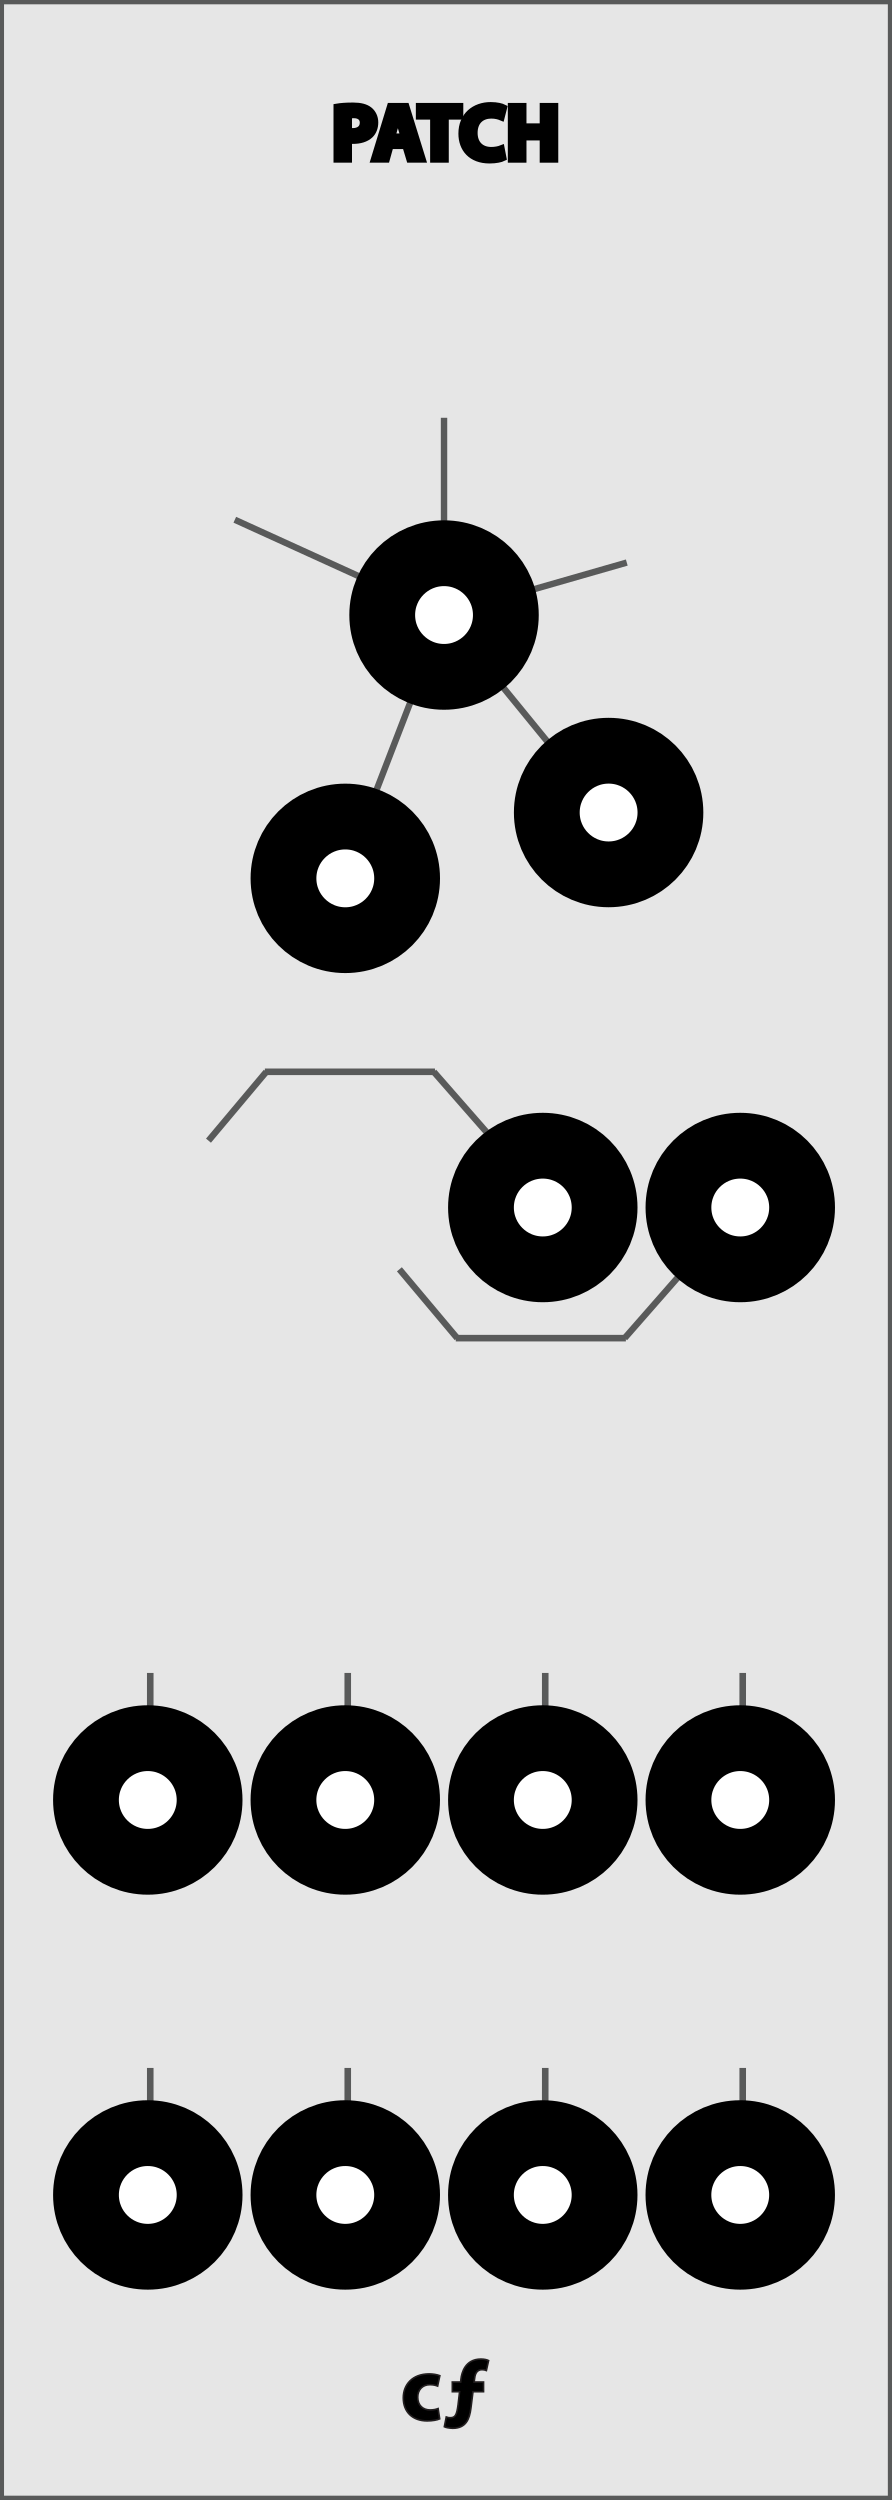
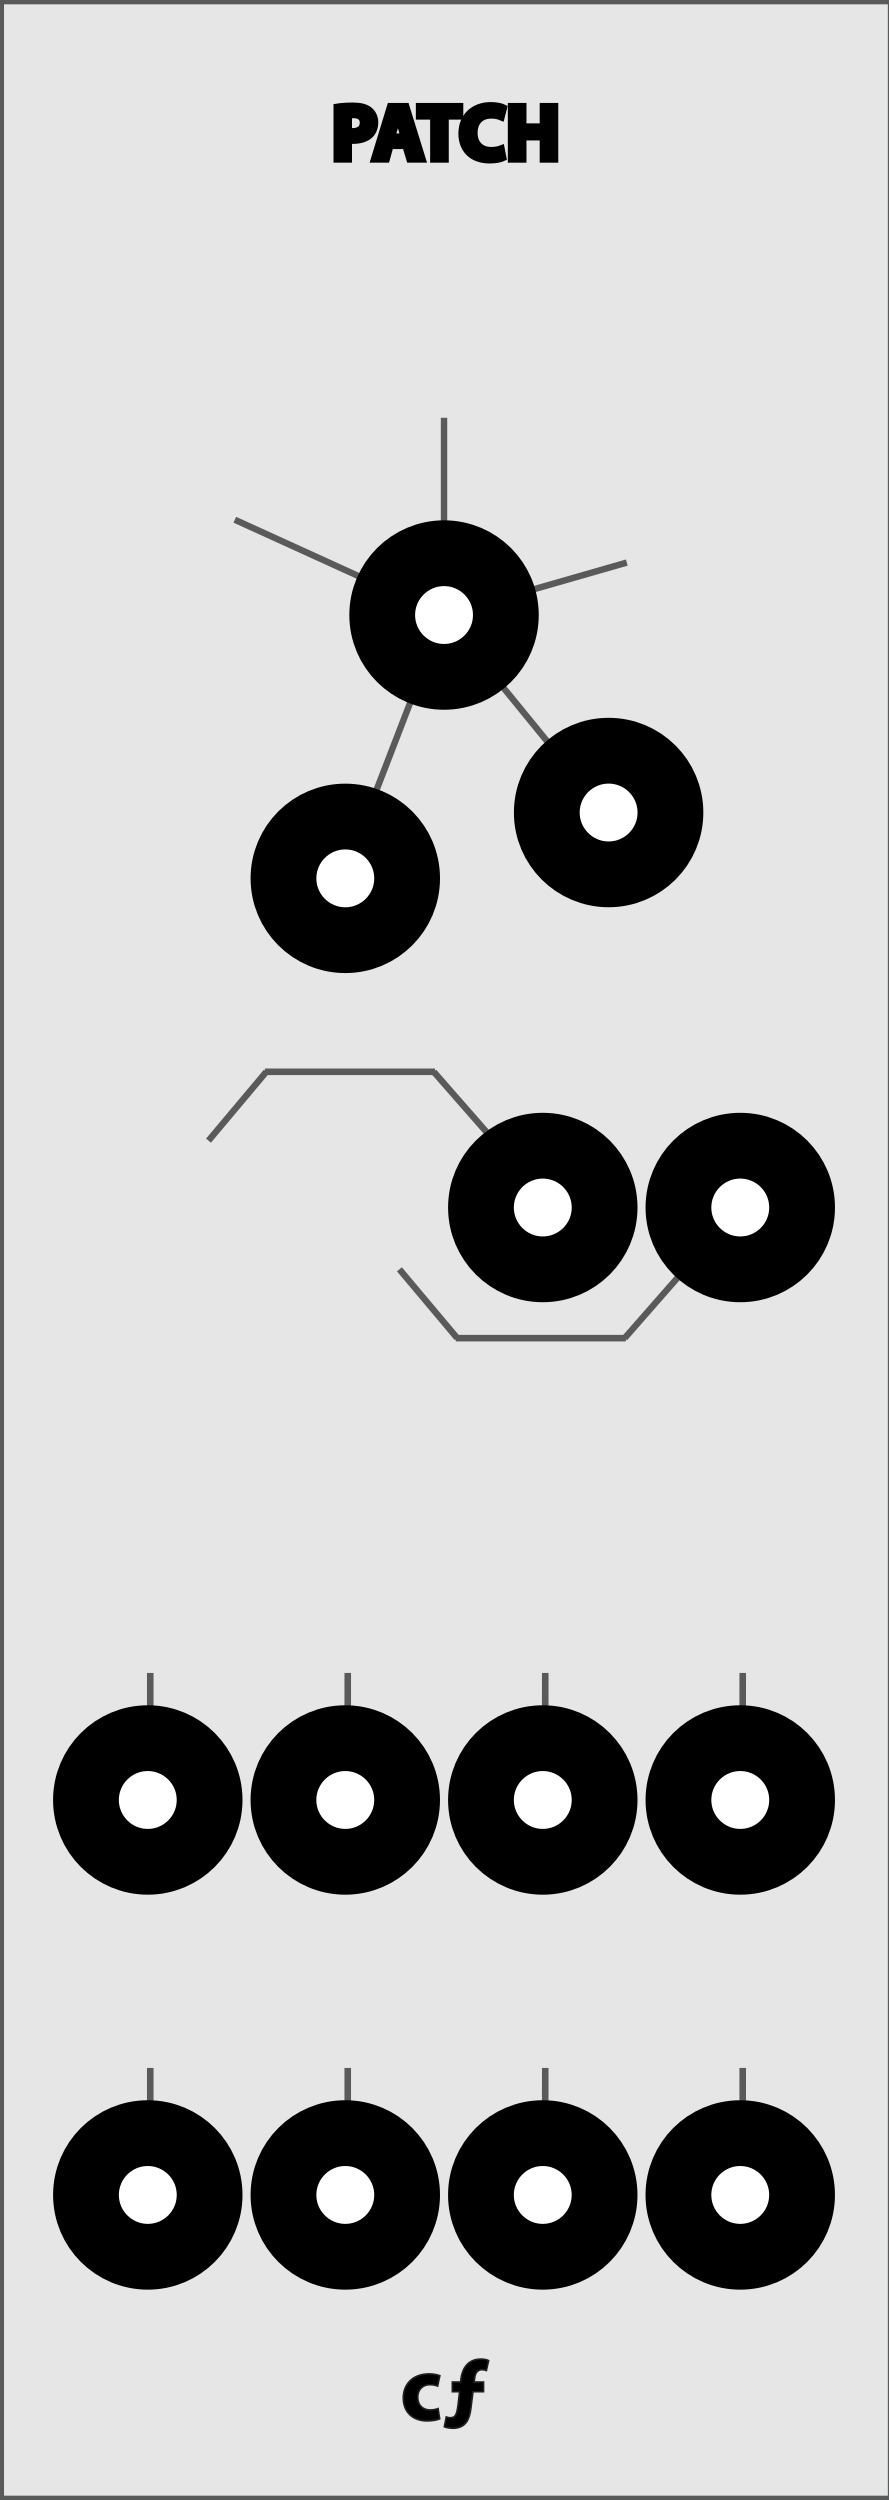
- <svg xmlns="http://www.w3.org/2000/svg" version="1.1" id="svg4541" x="0px" y="0px" width="135.566px" height="380px" viewBox="0 0 135.566 380" enable-background="new 0 0 135.566 380" xml:space="preserve">
+ <svg xmlns="http://www.w3.org/2000/svg" version="1.1" id="svg4541" x="0px" y="0px" width="135px" height="380px" viewBox="0 0 135 380" enable-background="new 0 0 135 380" xml:space="preserve">
  <path id="path33453" fill="#E6E6E6" stroke="#595A5A" stroke-width="1.226" stroke-miterlimit="10" d="M0,0.043h135.566v379.914H0  V0.043z" />
  <line fill="none" stroke="#595A5A" stroke-miterlimit="10" x1="22.837" y1="260.577" x2="22.84" y2="254.288" />
  <line fill="none" stroke="#595A5A" stroke-miterlimit="10" x1="52.856" y1="260.577" x2="52.859" y2="254.288" />
  <line fill="none" stroke="#595A5A" stroke-miterlimit="10" x1="82.874" y1="260.577" x2="82.878" y2="254.288" />
  <line fill="none" stroke="#595A5A" stroke-miterlimit="10" x1="112.891" y1="260.577" x2="112.895" y2="254.288" />
  <g>
    <path stroke="#231F20" stroke-width="0.25" stroke-miterlimit="10" d="M66.833,367.67c-0.378,0.168-1.092,0.309-1.896,0.309   c-2.223,0-3.638-1.346-3.638-3.502c0-2.004,1.373-3.643,3.932-3.643c0.562,0,1.177,0.1,1.625,0.268l-0.336,1.582   c-0.262-0.104-0.64-0.211-1.19-0.211c-1.12,0-1.849,0.799-1.835,1.92c0,1.26,0.841,1.92,1.877,1.92c0.505,0,0.896-0.086,1.22-0.211   L66.833,367.67z" />
    <path stroke="#231F20" stroke-width="0.25" stroke-miterlimit="10" d="M68.749,362.066h1.273l0.042-0.448   c0.104-0.938,0.63-3.039,3.039-3.039c0.478,0,0.911,0.098,1.163,0.224l-0.336,1.514c-0.169-0.062-0.396-0.127-0.659-0.127   c-0.7,0-1.036,0.506-1.12,1.271l-0.084,0.605h1.43v1.479h-1.604l-0.312,2.493c-0.211,1.709-0.785,3.062-2.771,3.062   c-0.575-0.015-1.064-0.125-1.274-0.232l0.294-1.479c0.21,0.084,0.438,0.105,0.658,0.105c0.7-0.021,0.938-0.396,1.14-1.982   l0.229-1.968h-1.104v-1.479H68.749L68.749,362.066z" />
  </g>
  <line fill="none" stroke="#595A5A" stroke-width="0.975" stroke-miterlimit="10" x1="52.23" y1="133.031" x2="67.492" y2="93.486" />
  <line fill="none" stroke="#595A5A" stroke-miterlimit="10" x1="69.276" y1="203.398" x2="95.134" y2="203.398" />
  <line fill="none" stroke="#595A5A" stroke-width="0.975" stroke-miterlimit="10" x1="94.946" y1="203.398" x2="103.126" y2="194.059" />
  <g>
    <path stroke="#000000" stroke-miterlimit="10" d="M51.193,16.253c0.562-0.096,1.354-0.168,2.471-0.168   c1.127,0,1.933,0.216,2.471,0.647c0.518,0.408,0.863,1.08,0.863,1.871s-0.264,1.463-0.744,1.919   c-0.624,0.588-1.547,0.852-2.626,0.852c-0.238,0-0.456-0.012-0.624-0.036v2.891h-1.811V16.253z M53.004,19.923   c0.156,0.036,0.35,0.048,0.612,0.048c0.971,0,1.571-0.492,1.571-1.319c0-0.743-0.518-1.187-1.429-1.187   c-0.37,0-0.622,0.036-0.756,0.072L53.004,19.923L53.004,19.923z" />
    <path stroke="#000000" stroke-miterlimit="10" d="M59.327,22.154l-0.576,2.075h-1.895l2.47-8.083h2.399l2.507,8.083h-1.967   l-0.624-2.075H59.327z M61.379,20.787l-0.504-1.715c-0.144-0.479-0.288-1.079-0.408-1.559h-0.022   c-0.12,0.48-0.24,1.091-0.372,1.559l-0.479,1.715H61.379z" />
    <path stroke="#000000" stroke-miterlimit="10" d="M65.88,17.681h-2.171v-1.535h6.213v1.535h-2.207v6.548H65.88V17.681z" />
    <path stroke="#000000" stroke-miterlimit="10" d="M76.485,24.001c-0.336,0.168-1.092,0.348-2.075,0.348   c-2.794,0-4.233-1.739-4.233-4.042c0-2.758,1.969-4.293,4.413-4.293c0.948,0,1.667,0.192,1.991,0.36l-0.372,1.451   c-0.371-0.156-0.888-0.3-1.535-0.3c-1.449,0-2.576,0.875-2.576,2.674c0,1.619,0.959,2.639,2.591,2.639   c0.552,0,1.163-0.12,1.521-0.264L76.485,24.001z" />
    <path stroke="#000000" stroke-miterlimit="10" d="M79.524,16.146v3.106h3.01v-3.106h1.823v8.083h-1.823v-3.382h-3.01v3.382h-1.835   v-8.083H79.524z" />
  </g>
  <circle fill="#FFFFFF" stroke="#000000" stroke-width="10" stroke-miterlimit="10" cx="22.463" cy="273.597" r="9.396" />
  <circle fill="#FFFFFF" stroke="#000000" stroke-width="10" stroke-miterlimit="10" cx="52.482" cy="273.597" r="9.396" />
  <circle fill="#FFFFFF" stroke="#000000" stroke-width="10" stroke-miterlimit="10" cx="82.504" cy="273.597" r="9.396" />
  <circle fill="#FFFFFF" stroke="#000000" stroke-width="10" stroke-miterlimit="10" cx="112.521" cy="273.597" r="9.396" />
  <line fill="none" stroke="#595A5A" stroke-miterlimit="10" x1="22.837" y1="320.611" x2="22.84" y2="314.323" />
  <line fill="none" stroke="#595A5A" stroke-miterlimit="10" x1="52.856" y1="320.611" x2="52.859" y2="314.323" />
  <line fill="none" stroke="#595A5A" stroke-miterlimit="10" x1="82.874" y1="320.611" x2="82.878" y2="314.323" />
  <line fill="none" stroke="#595A5A" stroke-miterlimit="10" x1="112.891" y1="320.611" x2="112.895" y2="314.323" />
  <circle fill="#FFFFFF" stroke="#000000" stroke-width="10" stroke-miterlimit="10" cx="22.465" cy="333.632" r="9.396" />
  <circle fill="#FFFFFF" stroke="#000000" stroke-width="10" stroke-miterlimit="10" cx="52.484" cy="333.632" r="9.396" />
  <circle fill="#FFFFFF" stroke="#000000" stroke-width="10" stroke-miterlimit="10" cx="82.5" cy="333.632" r="9.396" />
  <circle fill="#FFFFFF" stroke="#000000" stroke-width="10" stroke-miterlimit="10" cx="112.517" cy="333.632" r="9.396" />
  <line fill="none" stroke="#595A5A" stroke-width="0.975" stroke-miterlimit="10" x1="60.708" y1="192.934" x2="69.496" y2="203.398" />
  <line fill="none" stroke="#595A5A" stroke-miterlimit="10" x1="66.116" y1="162.914" x2="40.258" y2="162.914" />
  <line fill="none" stroke="#595A5A" stroke-width="0.975" stroke-miterlimit="10" x1="74.109" y1="172.256" x2="65.928" y2="162.914" />
  <line fill="none" stroke="#595A5A" stroke-width="0.975" stroke-miterlimit="10" x1="40.477" y1="162.914" x2="31.689" y2="173.381" />
  <circle fill="#FFFFFF" stroke="#000000" stroke-width="10" stroke-miterlimit="10" cx="82.504" cy="183.543" r="9.396" />
  <circle fill="#FFFFFF" stroke="#000000" stroke-width="10" stroke-miterlimit="10" cx="112.521" cy="183.543" r="9.396" />
  <line fill="none" stroke="#595A5A" stroke-width="0.975" stroke-miterlimit="10" x1="92.509" y1="124.115" x2="67.492" y2="93.486" />
  <line fill="none" stroke="#595A5A" stroke-width="0.975" stroke-miterlimit="10" x1="95.27" y1="85.509" x2="67.492" y2="93.486" />
  <line fill="none" stroke="#595A5A" stroke-width="0.975" stroke-miterlimit="10" x1="67.492" y1="63.503" x2="67.492" y2="93.486" />
  <line fill="none" stroke="#595A5A" stroke-width="0.975" stroke-miterlimit="10" x1="35.691" y1="79.002" x2="67.492" y2="93.486" />
  <circle fill="#FFFFFF" stroke="#000000" stroke-width="10" stroke-miterlimit="10" cx="52.485" cy="133.511" r="9.396" />
  <circle fill="#FFFFFF" stroke="#000000" stroke-width="10" stroke-miterlimit="10" cx="92.51" cy="123.505" r="9.396" />
  <circle fill="#FFFFFF" stroke="#000000" stroke-width="10" stroke-miterlimit="10" cx="67.494" cy="93.486" r="9.396" />
</svg>
